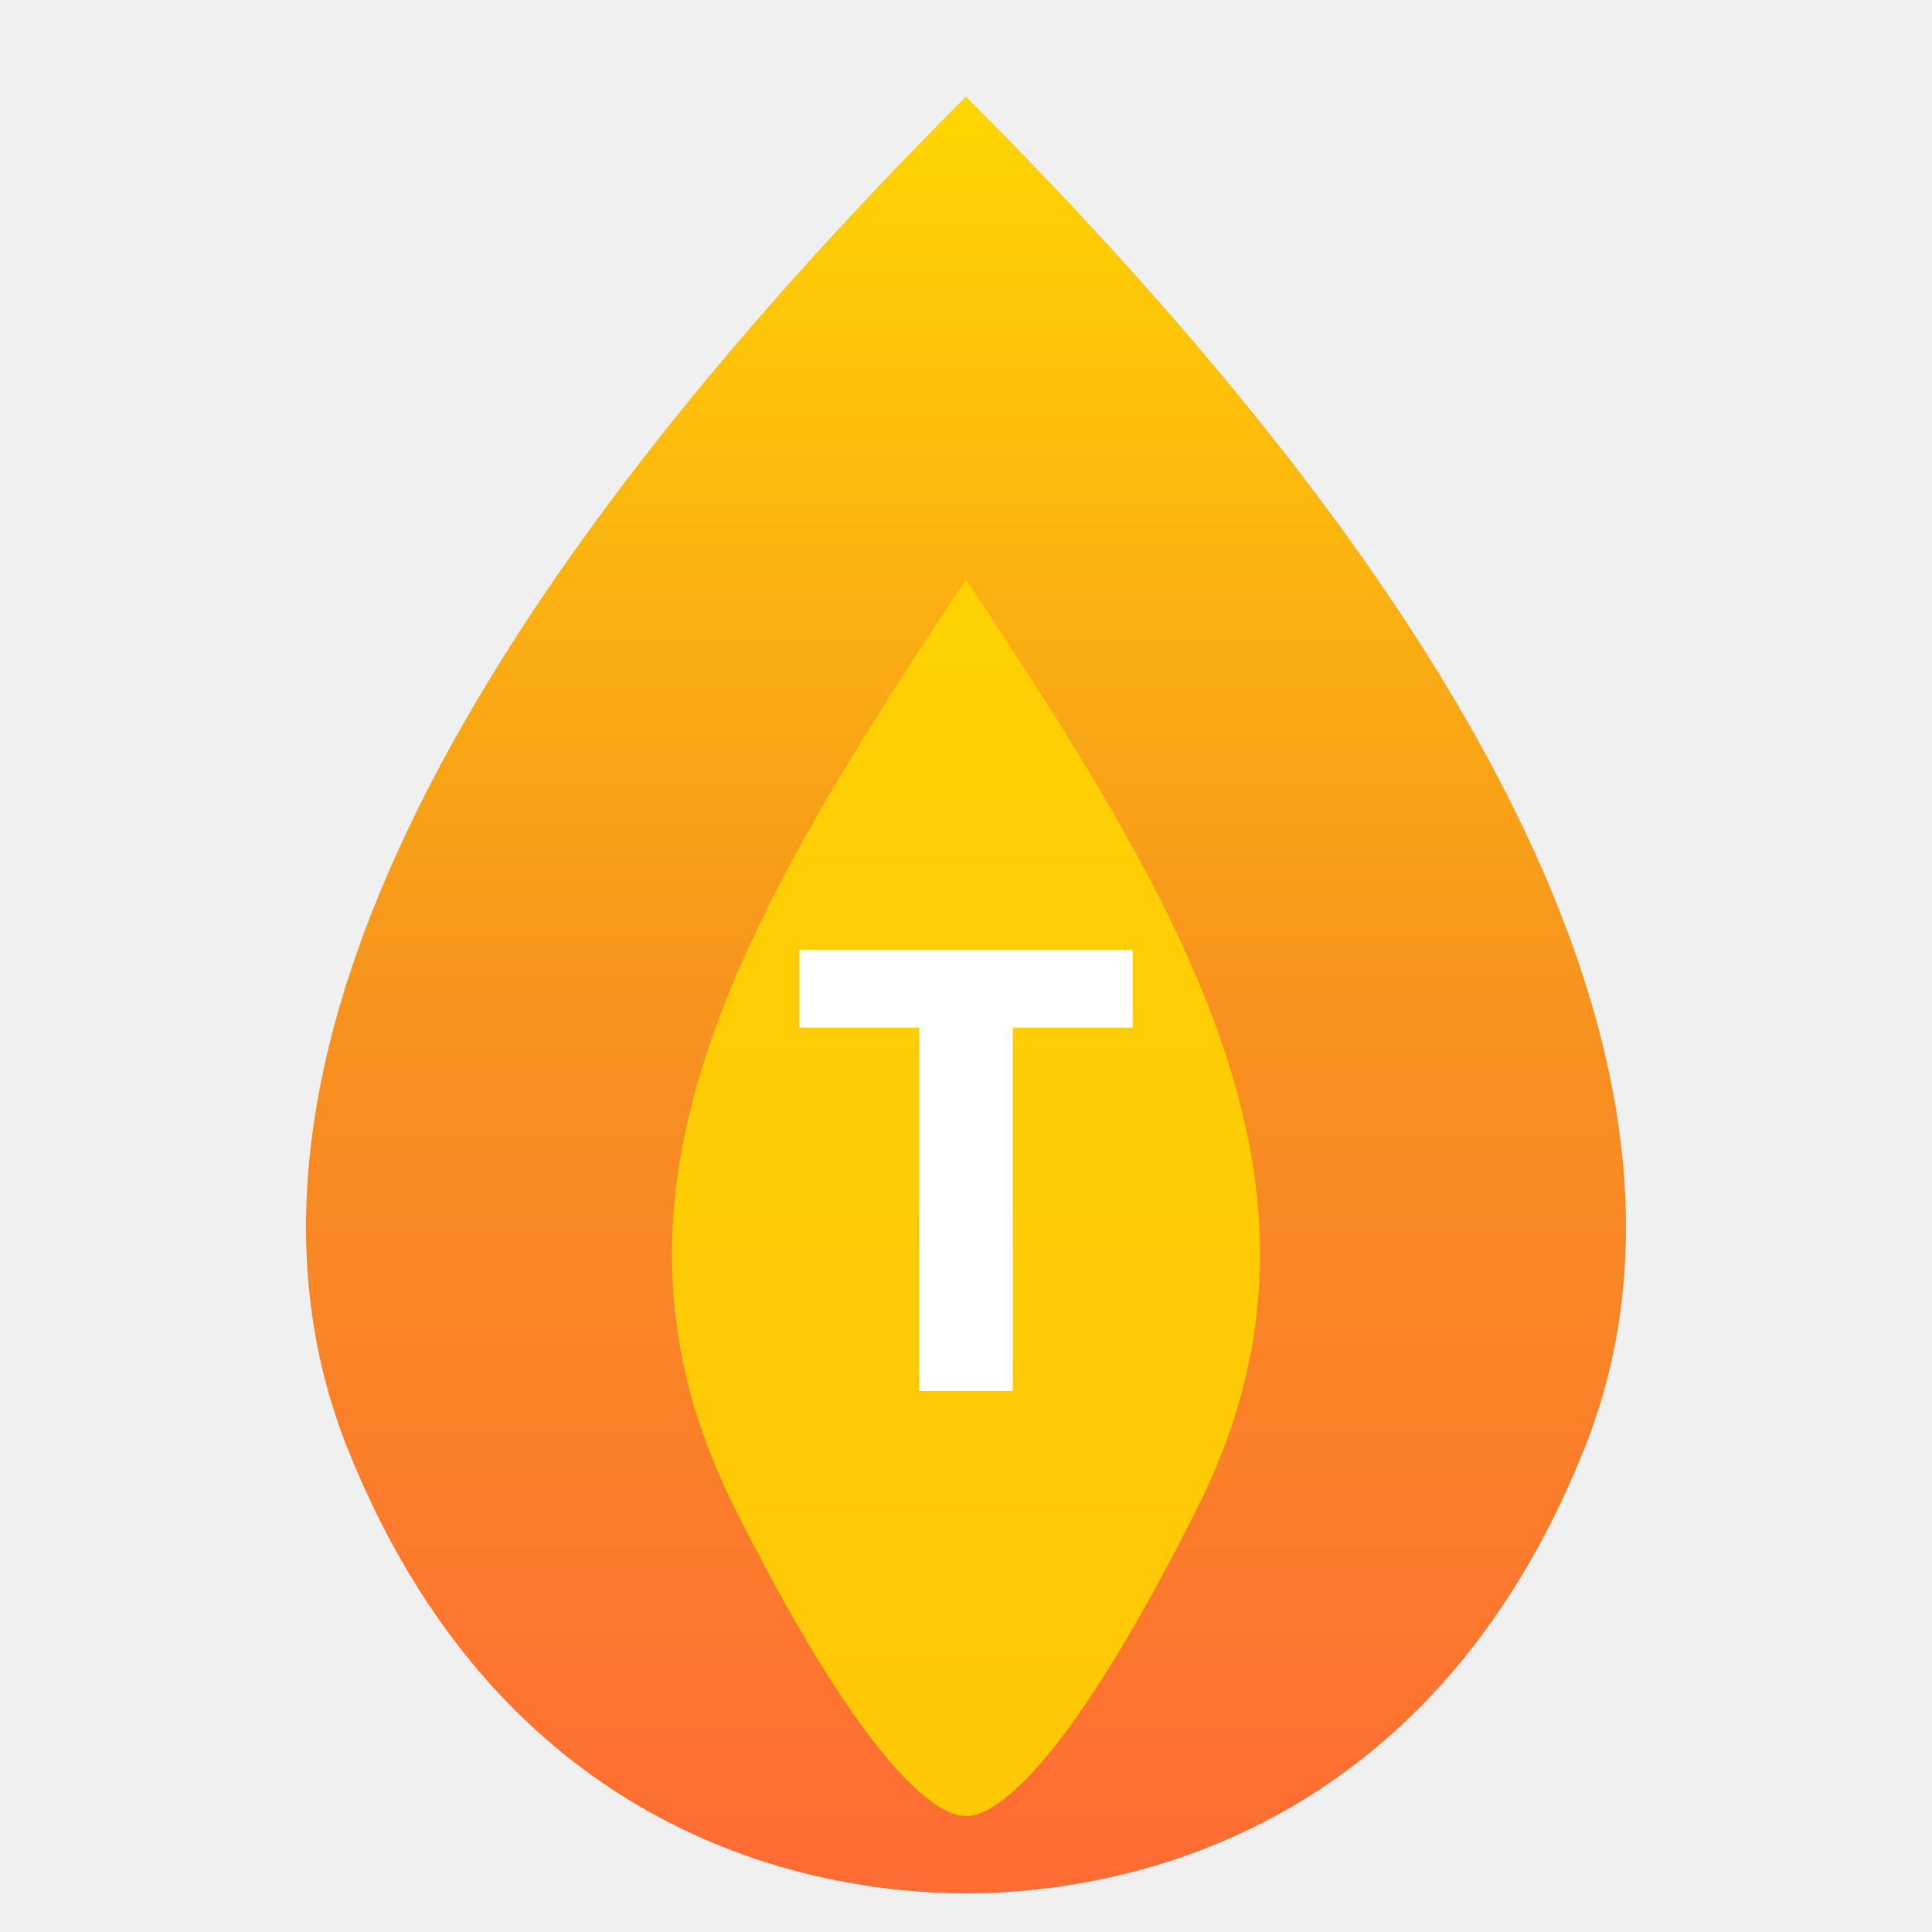
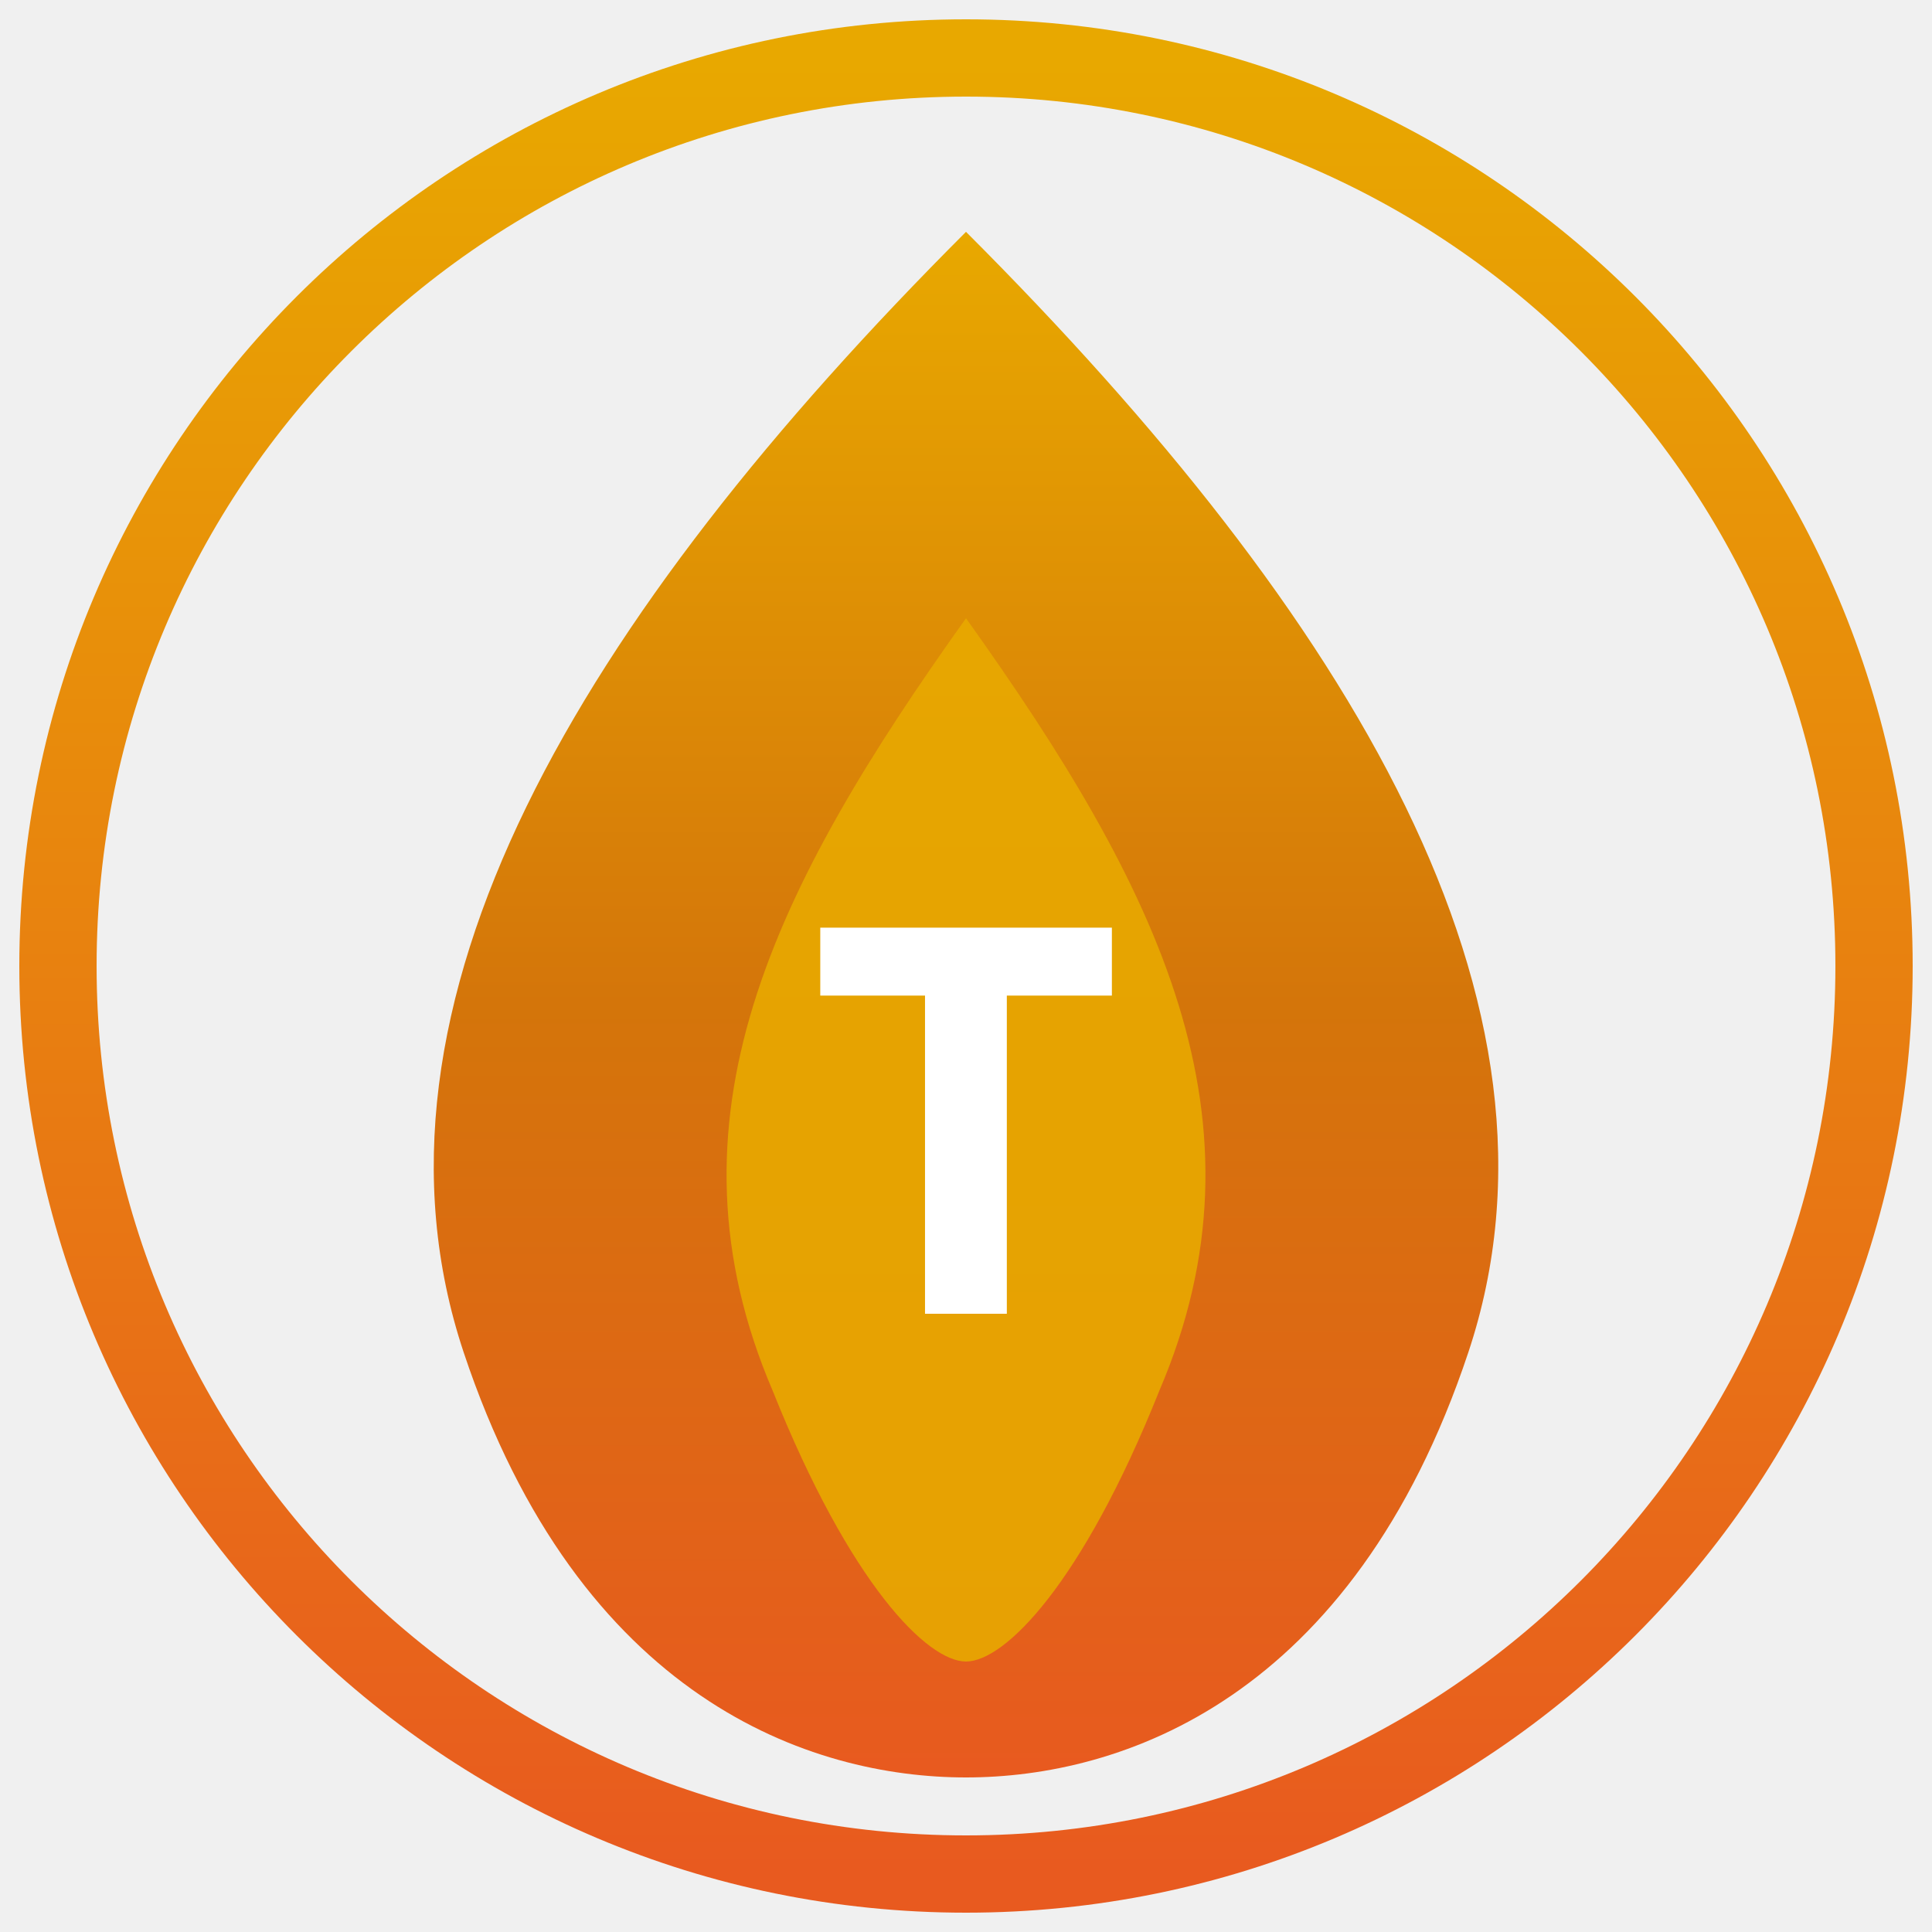
<svg xmlns="http://www.w3.org/2000/svg" viewBox="0 0 100 100" fill="none">
  <defs>
    <linearGradient id="flameGradient" x1="50%" y1="100%" x2="50%" y2="0%">
-       <stop offset="0%" stop-color="#FF6B35" />
-       <stop offset="50%" stop-color="#F7931E" />
-       <stop offset="100%" stop-color="#FFD700" />
+       <stop offset="0%" stop-color="#E85A1F" />
+       <stop offset="50%" stop-color="#D4750A" />
+       <stop offset="100%" stop-color="#E8A800" />
+     </linearGradient>
+     <linearGradient id="borderGradient" x1="50%" y1="100%" x2="50%" y2="0%">
+       <stop offset="0%" stop-color="#E85A1F" />
+       <stop offset="100%" stop-color="#E8A800" />
    </linearGradient>
  </defs>
-   <path d="M50 5 C25 30, 10 55, 18 75 C26 95, 42 98, 50 98 C58 98, 74 95, 82 75 C90 55, 75 30, 50 5" fill="url(#flameGradient)" />
-   <path d="M50 30 C38 48, 30 62, 38 78 C44 90, 48 94, 50 94 C52 94, 56 90, 62 78 C70 62, 62 48, 50 30" fill="#FFD700" opacity="0.85" />
-   <text x="50" y="72" text-anchor="middle" font-size="32" font-weight="bold" fill="#FFFFFF" font-family="sans-serif">T</text>
+   <circle cx="50" cy="50" r="47" stroke="url(#borderGradient)" stroke-width="4" fill="none" />
+   <path d="M50 12 C30 32, 18 52, 24 70 C30 88, 42 92, 50 92 C58 92, 70 88, 76 70 C82 52, 70 32, 50 12" fill="url(#flameGradient)" />
+   <path d="M50 32 C40 46, 34 58, 40 72 C44 82, 48 86, 50 86 C52 86, 56 82, 60 72 C66 58, 60 46, 50 32" fill="#E8A800" opacity="0.9" />
+   <text x="50" y="68" text-anchor="middle" font-size="28" font-weight="bold" fill="#FFFFFF" font-family="sans-serif">T</text>
</svg>
